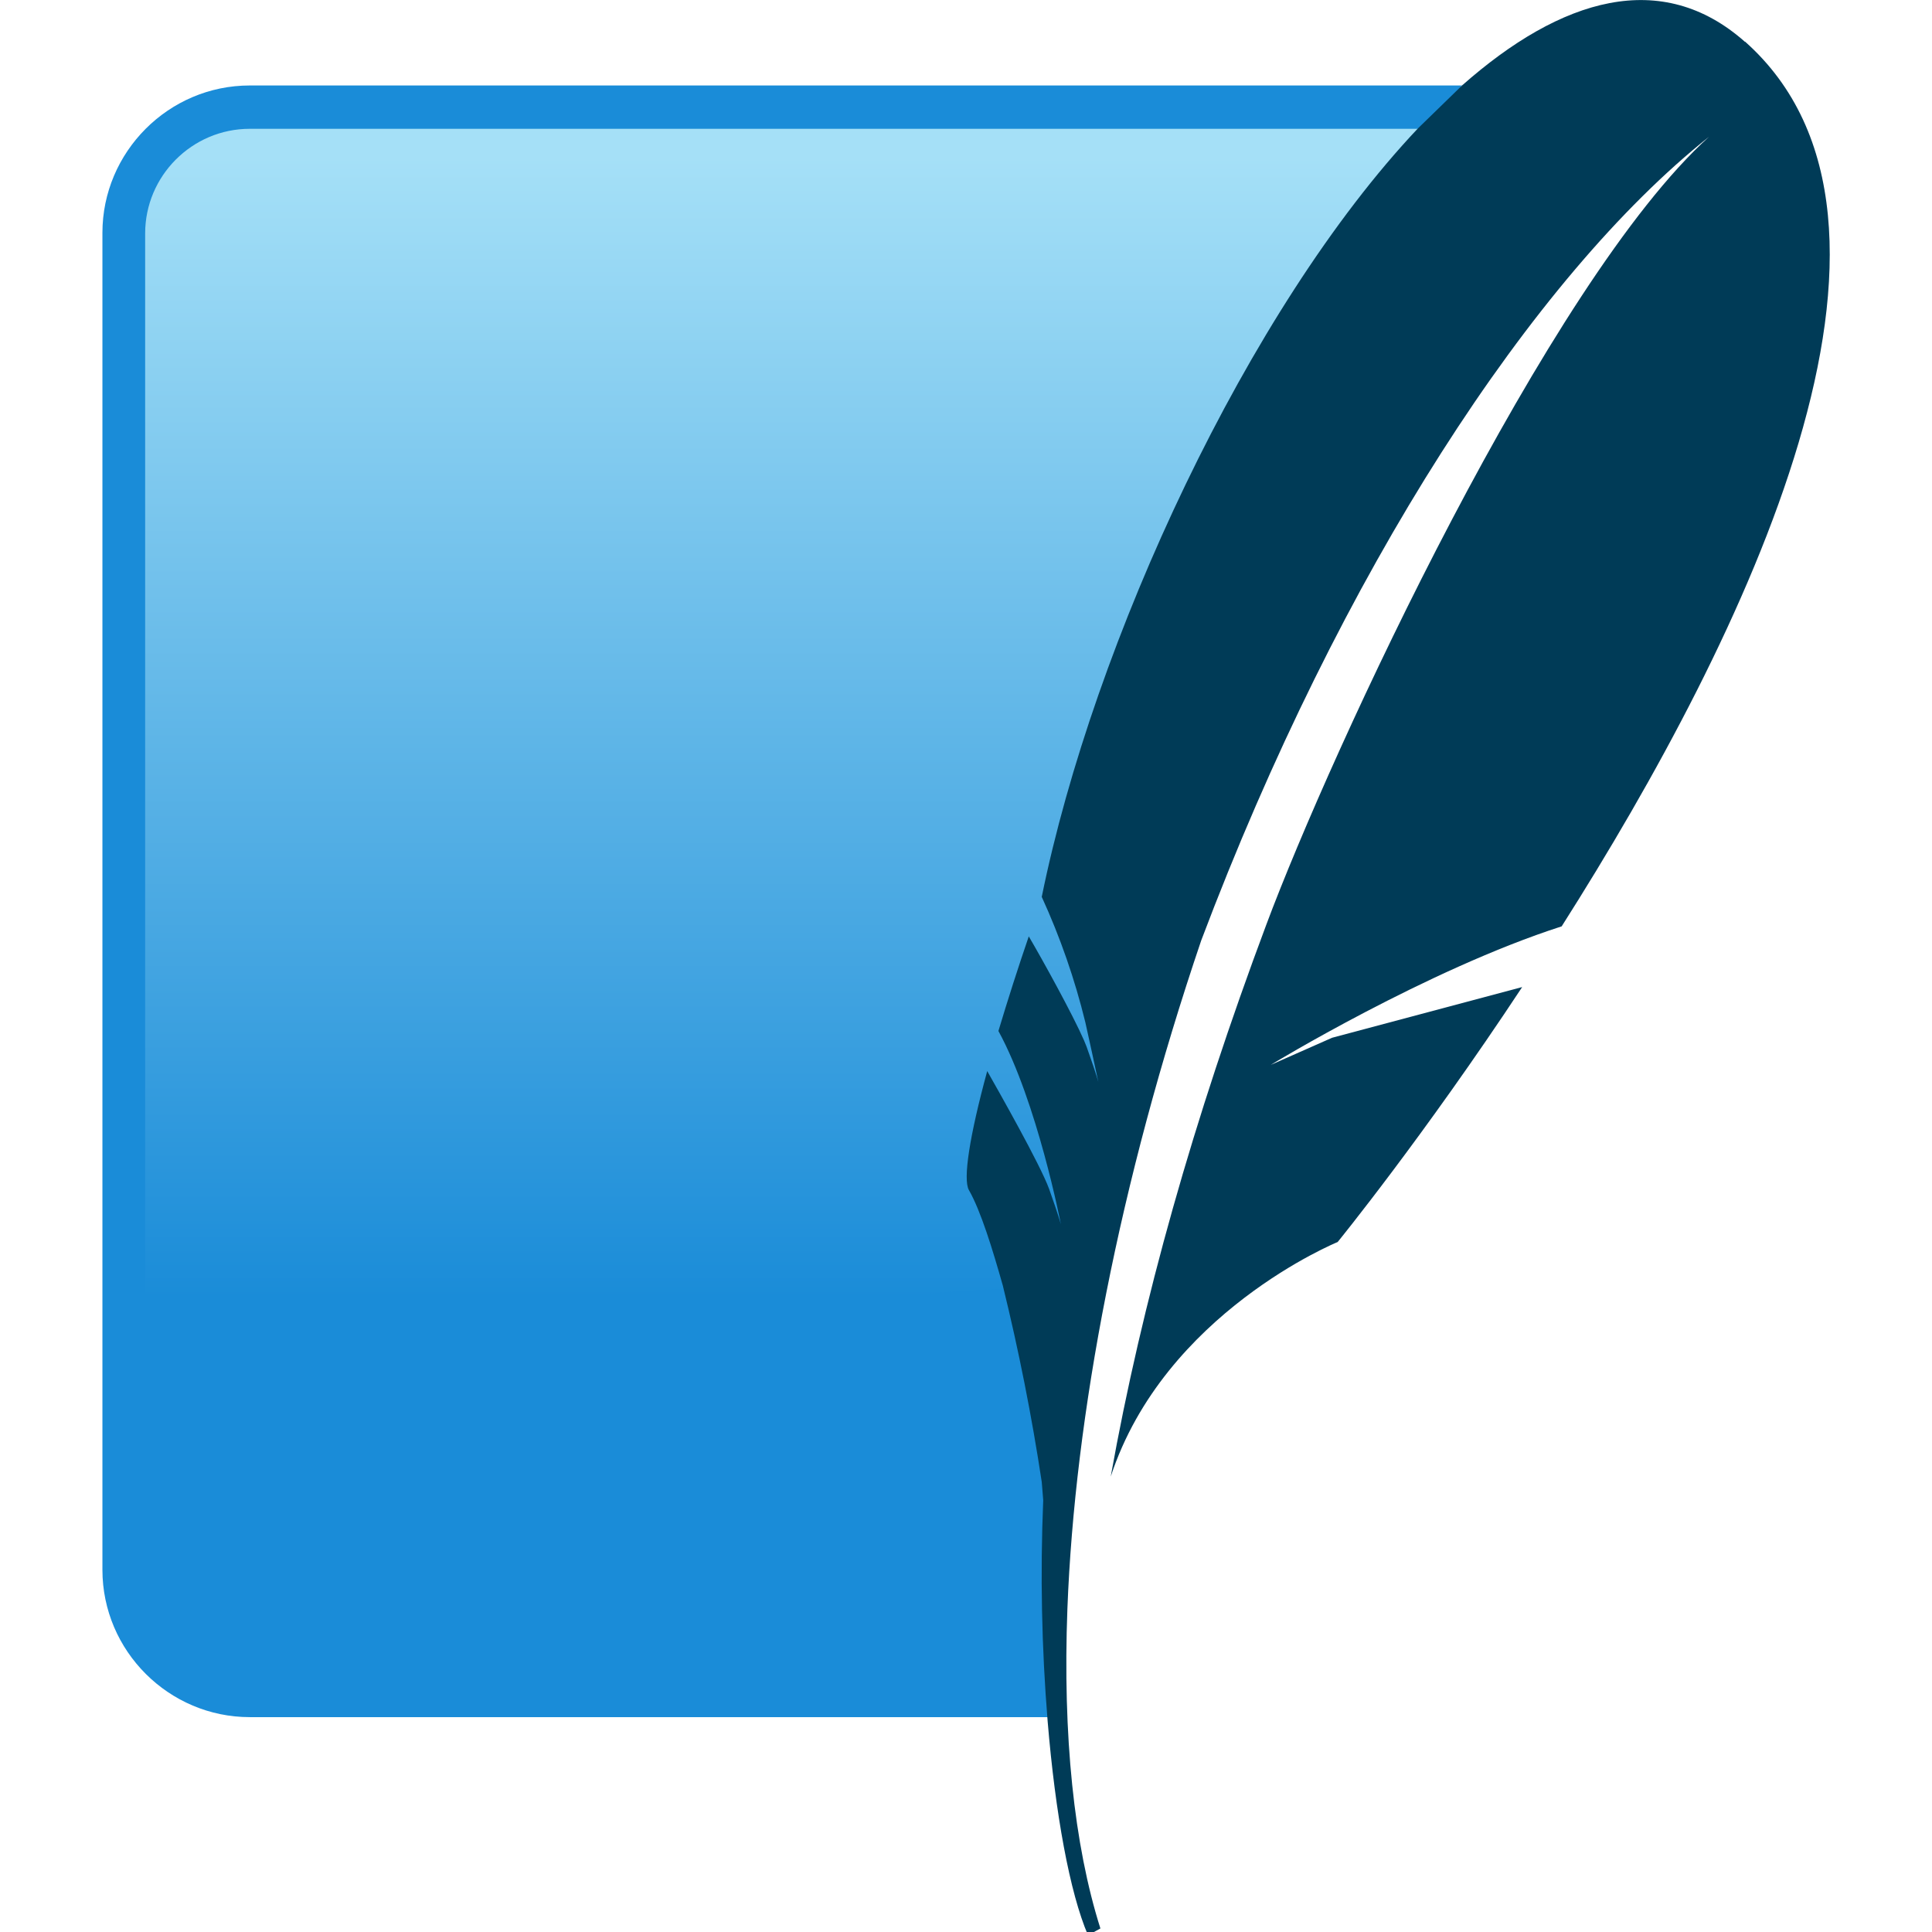
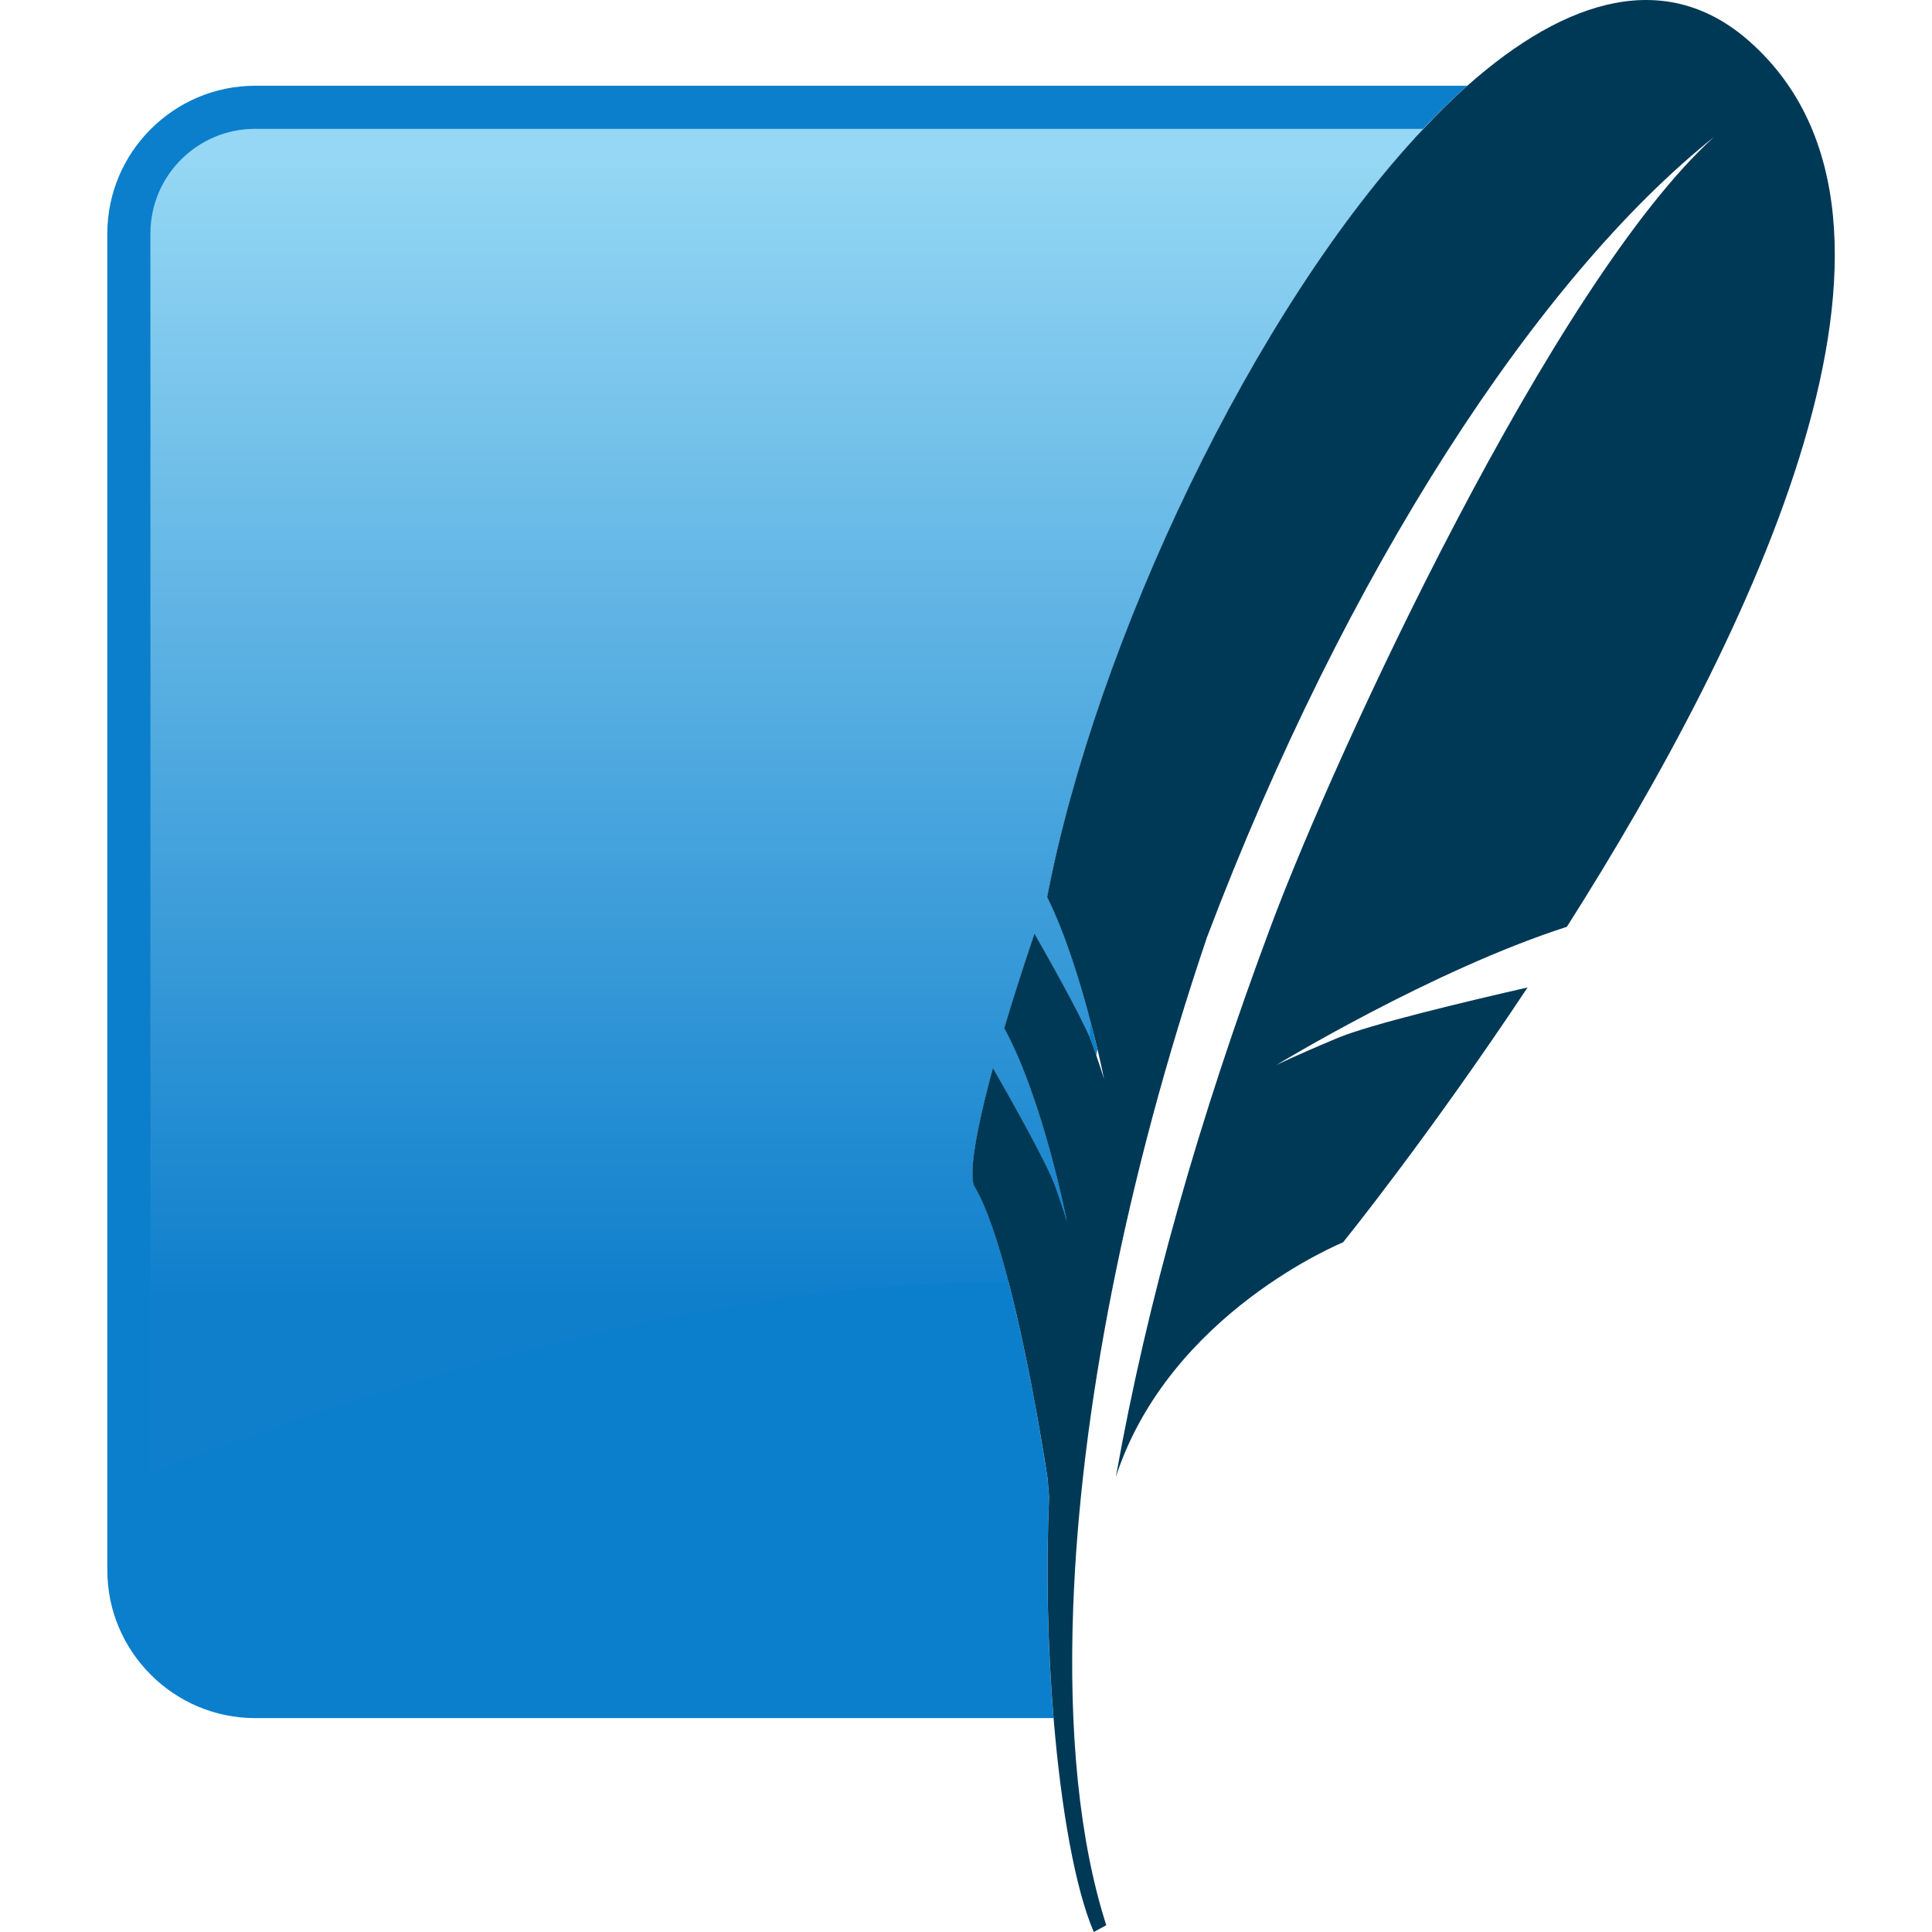
- <svg xmlns="http://www.w3.org/2000/svg" width="64" height="64" viewBox="0 0 6.554 6.555" preserveAspectRatio="xMidYMid">
+ <svg xmlns="http://www.w3.org/2000/svg" viewBox="0 0 128 128">
  <defs>
-     <linearGradient x1="2.983" y1=".53" x2="2.983" y2="4.744" id="A" gradientUnits="userSpaceOnUse">
-       <stop stop-color="#A5E0F7" offset="0%" />
-       <stop stop-color="#1A8CD8" offset="92.024%" />
-       <stop stop-color="#1A8CD8" offset="100%" />
+     <linearGradient id="sqlite-original-a" x1="-15.615" x2="-6.741" y1="-9.108" y2="-9.108" gradientTransform="rotate(90 -90.486 64.634) scale(9.2712)" gradientUnits="userSpaceOnUse">
+       <stop stop-color="#95d7f4" offset="0" />
+       <stop stop-color="#0f7fcc" offset=".92" />
+       <stop stop-color="#0f7fcc" offset="1" />
    </linearGradient>
  </defs>
-   <path d="M4.96.29H.847c-.276 0-.5.226-.5.5v4.536c0 .276.226.5.5.5h2.71c-.03-1.348.43-3.964 1.404-5.54z" fill="#1A8CD8" />
-   <path d="M4.81.437H.847c-.196 0-.355.16-.355.355v4.205c.898-.345 2.245-.642 3.177-.628A28.93 28.93 0 0 1 4.811.437z" fill="url(#A)" />
-   <path d="M5.92.142c-.282-.25-.623-.15-.96.148l-.15.146c-.576.61-1.1 1.742-1.276 2.607a2.38 2.38 0 0 1 .148.426l.022.1.022.102s-.005-.02-.026-.08l-.014-.04a.461.461 0 0 0-.009-.022c-.038-.087-.14-.272-.187-.352a8.789 8.789 0 0 0-.103.321c.132.242.212.656.212.656s-.007-.027-.04-.12c-.03-.083-.176-.34-.21-.4-.06.22-.083.368-.062.404.04.07.08.2.115.324a7.52 7.52 0 0 1 .132.666l.005.062a6.11 6.11 0 0 0 .015.75c.026.313.075.582.137.726l.042-.023c-.09-.284-.128-.655-.112-1.084.025-.655.175-1.445.454-2.268C4.548 1.938 5.2.94 5.798.464c-.545.492-1.282 2.084-1.502 2.673-.247.66-.422 1.28-.528 1.873.182-.556.77-.796.77-.796s.29-.356.626-.865l-.645.172-.208.092s.53-.323.987-.47c.627-.987 1.31-2.39.622-3.002" fill="#003B57" />
+   <path d="M69.5 99.176c-.059-.73-.094-1.2-.094-1.2S67.2 83.087 64.57 78.642c-.414-.707.043-3.594 1.207-7.88.68 1.169 3.54 6.192 4.118 7.81.648 1.824.78 2.347.78 2.347s-1.57-8.082-4.144-12.797a162.286 162.286 0 012.004-6.265c.973 1.71 3.313 5.859 3.828 7.3.102.293.192.543.27.774.023-.137.05-.274.074-.414-.59-2.504-1.75-6.86-3.336-10.082 3.52-18.328 15.531-42.824 27.84-53.754H16.9c-5.387 0-9.789 4.406-9.789 9.789v88.57c0 5.383 4.406 9.789 9.79 9.789h52.897a118.657 118.657 0 01-.297-14.652" fill="#0b7fcc" />
+   <path d="M65.777 70.762c.68 1.168 3.54 6.188 4.117 7.809.649 1.824.781 2.347.781 2.347s-1.57-8.082-4.144-12.797a164.535 164.535 0 012.004-6.27c.887 1.567 2.922 5.169 3.652 6.872l.082-.961c-.648-2.496-1.633-5.766-2.898-8.328 3.242-16.871 13.68-38.97 24.926-50.898H16.899a6.94 6.94 0 00-6.934 6.933v82.11c17.527-6.731 38.664-12.88 56.855-12.614-.672-2.605-1.441-4.96-2.25-6.324-.414-.707.043-3.597 1.207-7.879" fill="url(#sqlite-original-a)" />
+   <path d="M115.95 2.781c-5.5-4.906-12.164-2.933-18.734 2.899a44.347 44.347 0 00-2.914 2.859c-11.25 11.926-21.684 34.023-24.926 50.895 1.262 2.563 2.25 5.832 2.894 8.328.168.64.32 1.242.442 1.754.285 1.207.437 1.996.437 1.996s-.101-.383-.515-1.582c-.078-.23-.168-.484-.27-.773-.043-.125-.105-.274-.172-.434-.734-1.703-2.765-5.305-3.656-6.867-.762 2.25-1.437 4.36-2.004 6.265 2.578 4.715 4.149 12.797 4.149 12.797s-.137-.523-.782-2.347c-.578-1.621-3.441-6.64-4.117-7.809-1.164 4.281-1.625 7.172-1.207 7.88.809 1.362 1.574 3.722 2.25 6.323 1.524 5.867 2.586 13.012 2.586 13.012s.031.469.094 1.2a118.653 118.653 0 00.297 14.651c.504 6.11 1.453 11.363 2.664 14.172l.828-.449c-1.781-5.535-2.504-12.793-2.188-21.156.48-12.793 3.422-28.215 8.856-44.289 9.191-24.27 21.938-43.738 33.602-53.035-10.633 9.602-25.023 40.684-29.332 52.195-4.82 12.891-8.238 24.984-10.301 36.574 3.55-10.863 15.047-15.53 15.047-15.53s5.637-6.958 12.227-16.888c-3.95.903-10.43 2.442-12.598 3.352-3.2 1.344-4.067 1.8-4.067 1.8s10.371-6.312 19.27-9.171c12.234-19.27 25.562-46.648 12.141-58.621" fill="#003956" />
</svg>
